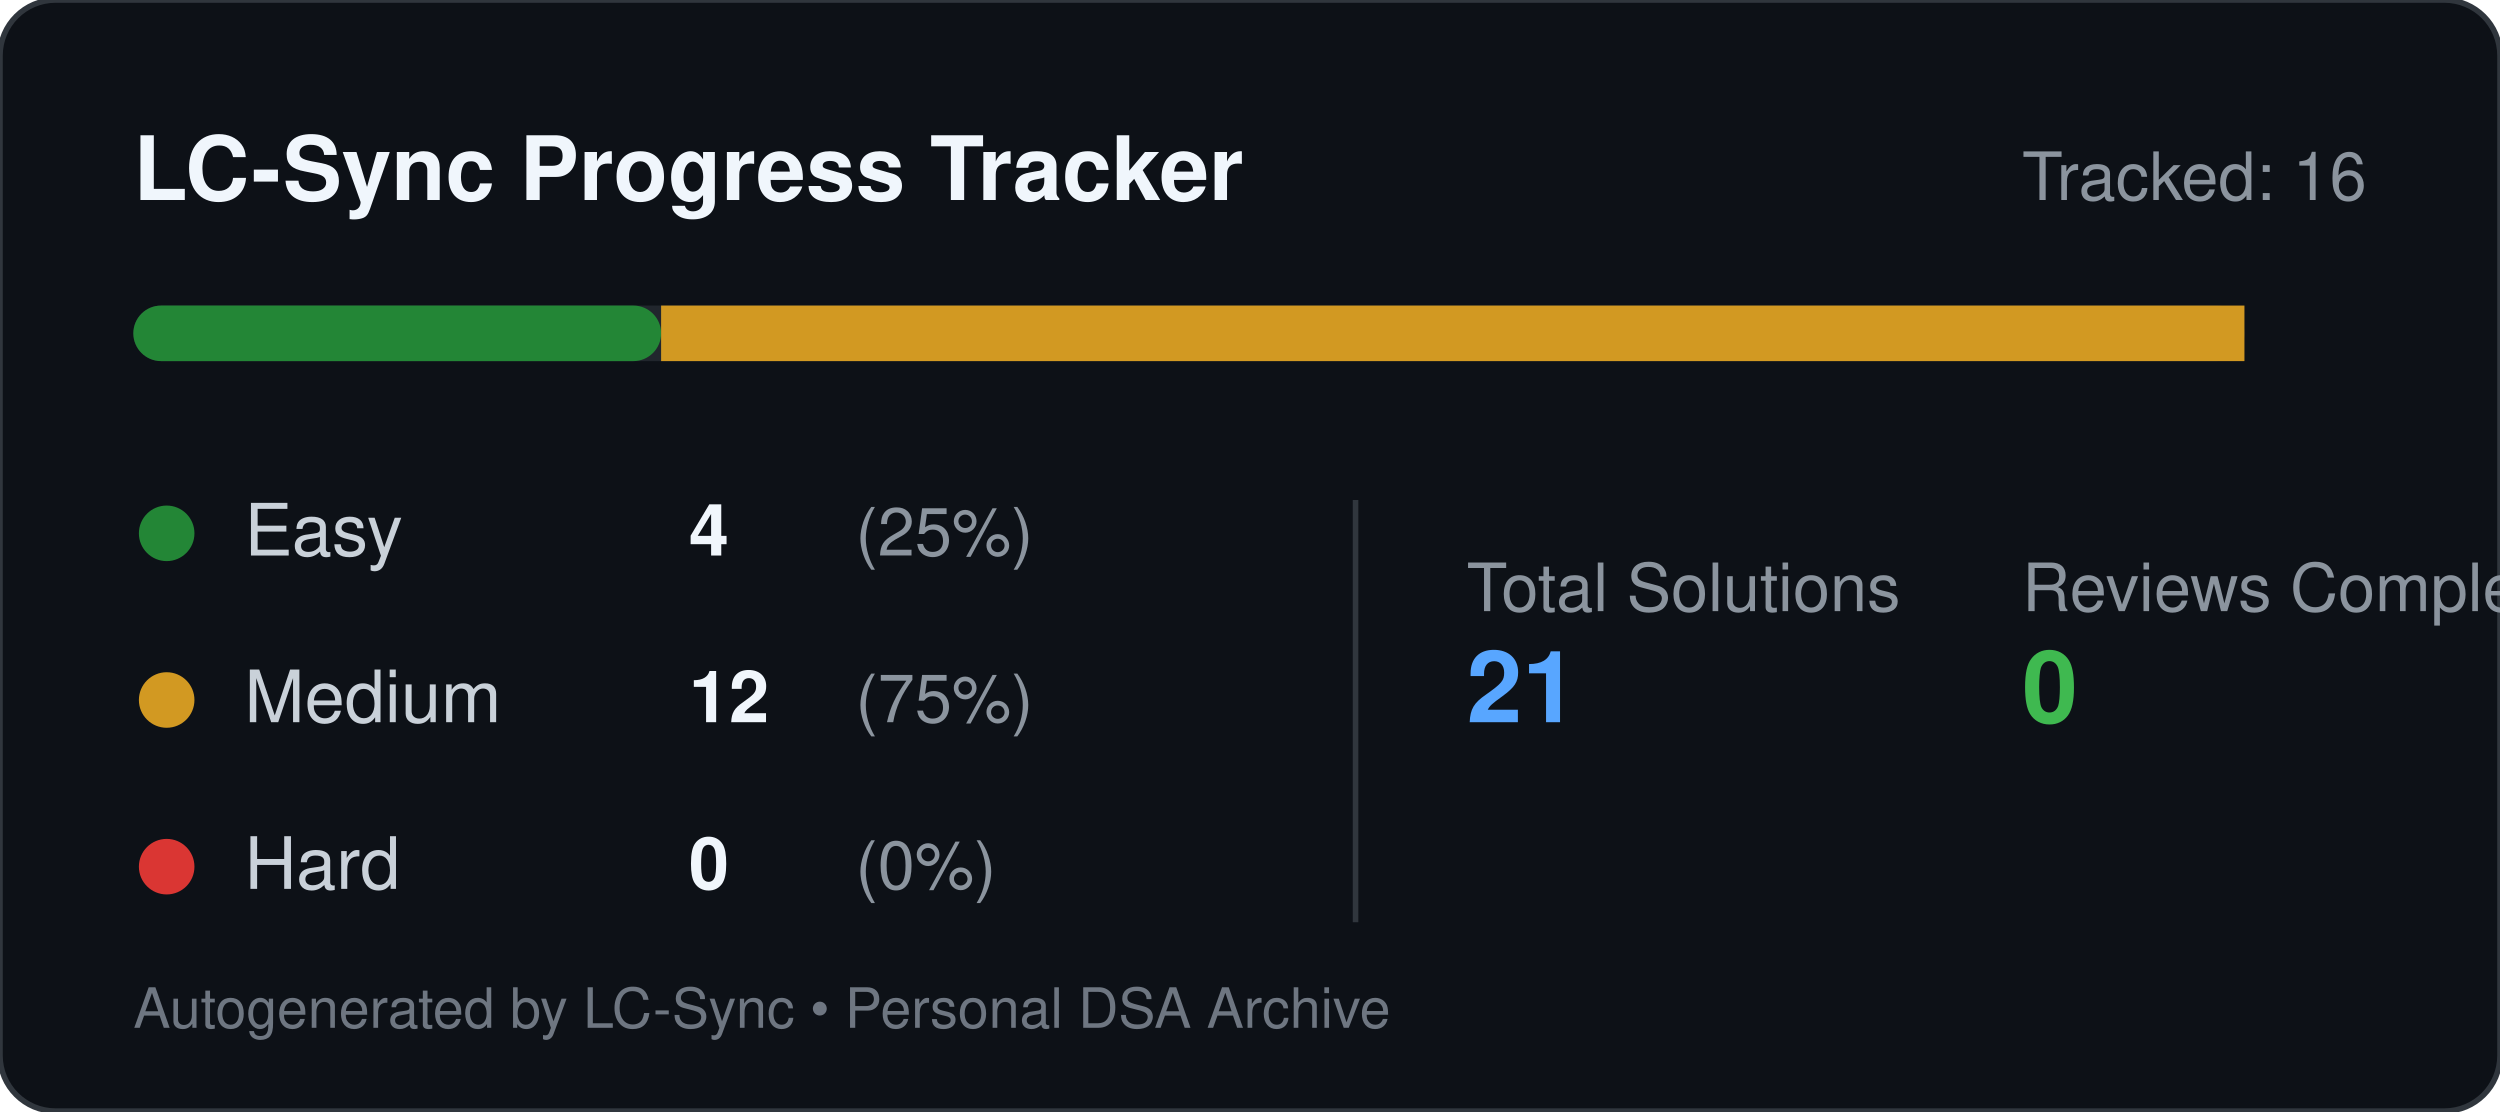
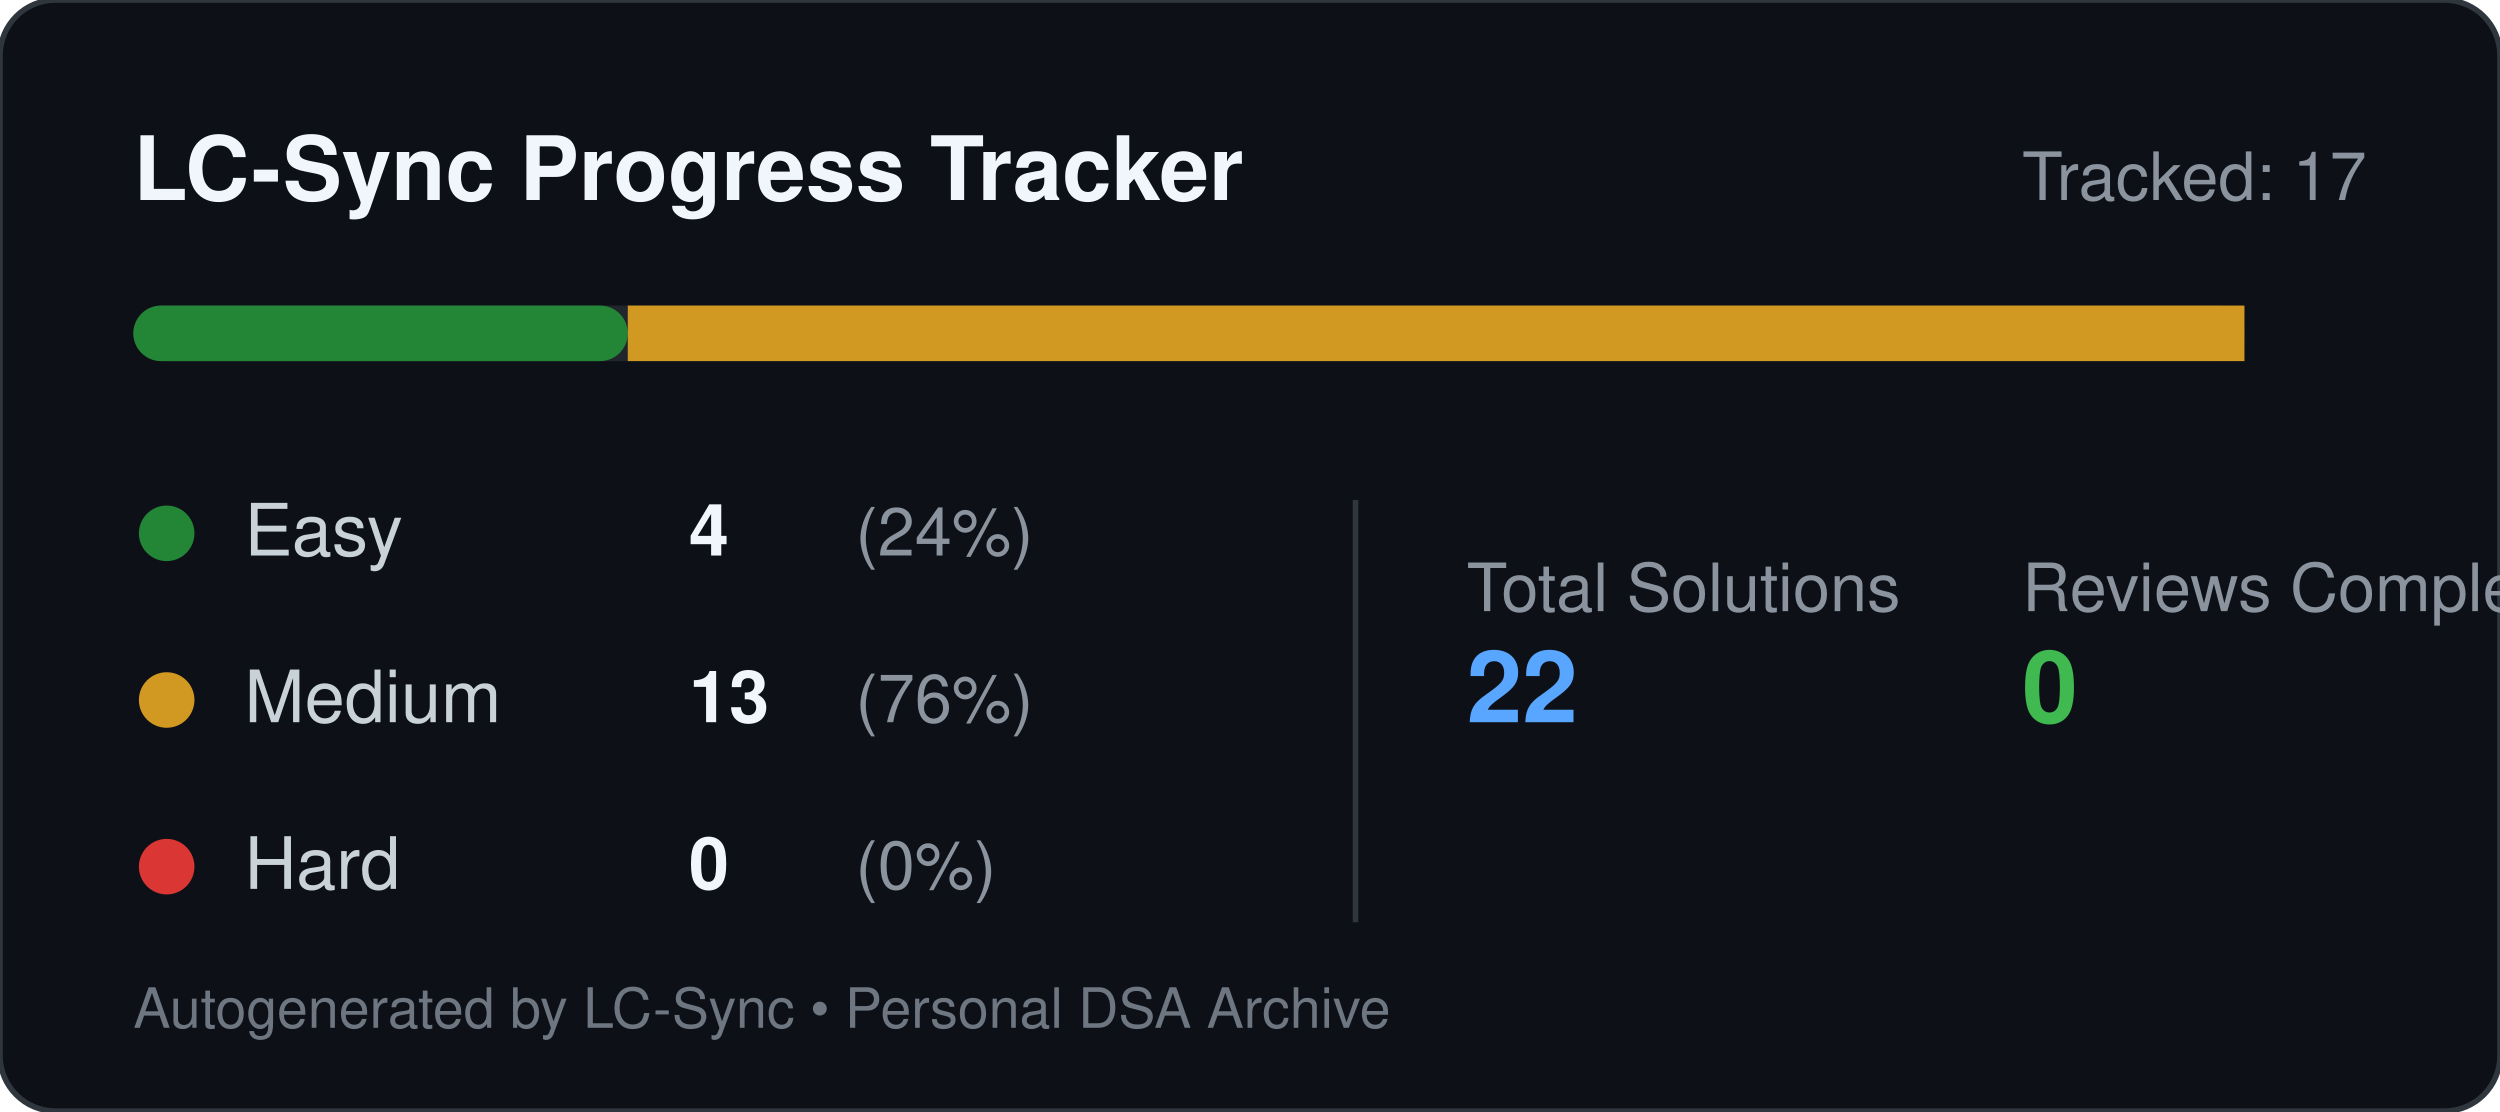
<svg xmlns="http://www.w3.org/2000/svg" width="450" height="200" viewBox="0 0 450 200" fill="none">
  <rect width="450" height="200" rx="10" fill="#0d1117" stroke="#30363d" stroke-width="1" />
  <text x="24" y="36" fill="#f0f6fc" font-family="-apple-system, BlinkMacSystemFont, 'Segoe UI', Helvetica, Arial, sans-serif" font-size="16" font-weight="600">LC-Sync Progress Tracker</text>
-   <text x="426" y="36" text-anchor="end" fill="#8b949e" font-family="-apple-system, BlinkMacSystemFont, 'Segoe UI', Helvetica, Arial, sans-serif" font-size="12">Tracked: 16</text>
+   <text x="426" y="36" text-anchor="end" fill="#8b949e" font-family="-apple-system, BlinkMacSystemFont, 'Segoe UI', Helvetica, Arial, sans-serif" font-size="12">Tracked: 17</text>
  <g transform="translate(24, 55)">
    <rect width="380" height="10" rx="5" fill="#21262d" />
-     <rect x="0" y="0" width="95" height="10" rx="5" fill="#238636" />
-     <rect x="95" y="0" width="285" height="10" fill="#d29922" />
+     <rect x="0" y="0" width="89" height="10" rx="5" fill="#238636" />
+     <rect x="89" y="0" width="291" height="10" fill="#d29922" />
    <rect x="380" y="0" width="0" height="10" rx="5" fill="#da3633" />
  </g>
  <g transform="translate(24, 90)" font-family="-apple-system, BlinkMacSystemFont, 'Segoe UI', Helvetica, Arial, sans-serif">
    <circle cx="6" cy="6" r="5" fill="#238636" />
    <text x="20" y="10" fill="#c9d1d9" font-size="13">Easy</text>
    <text x="100" y="10" fill="#f0f6fc" font-size="13" font-weight="600">4</text>
-     <text x="130" y="10" fill="#8b949e" font-size="12">(25%)</text>
+     <text x="130" y="10" fill="#8b949e" font-size="12">(24%)</text>
    <circle cx="6" cy="36" r="5" fill="#d29922" />
    <text x="20" y="40" fill="#c9d1d9" font-size="13">Medium</text>
-     <text x="100" y="40" fill="#f0f6fc" font-size="13" font-weight="600">12</text>
-     <text x="130" y="40" fill="#8b949e" font-size="12">(75%)</text>
+     <text x="100" y="40" fill="#f0f6fc" font-size="13" font-weight="600">13</text>
+     <text x="130" y="40" fill="#8b949e" font-size="12">(76%)</text>
    <circle cx="6" cy="66" r="5" fill="#da3633" />
    <text x="20" y="70" fill="#c9d1d9" font-size="13">Hard</text>
    <text x="100" y="70" fill="#f0f6fc" font-size="13" font-weight="600">0</text>
    <text x="130" y="70" fill="#8b949e" font-size="12">(0%)</text>
    <line x1="220" y1="0" x2="220" y2="76" stroke="#30363d" stroke-width="1" />
    <text x="240" y="20" fill="#8b949e" font-size="12">Total Solutions</text>
-     <text x="240" y="40" fill="#58a6ff" font-size="18" font-weight="600">21</text>
+     <text x="240" y="40" fill="#58a6ff" font-size="18" font-weight="600">22</text>
    <text x="340" y="20" fill="#8b949e" font-size="12">Reviews Completed</text>
    <text x="340" y="40" fill="#3fb950" font-size="18" font-weight="600">0</text>
  </g>
  <text x="24" y="185" fill="#6e7681" font-family="-apple-system, BlinkMacSystemFont, 'Segoe UI', Helvetica, Arial, sans-serif" font-size="10">Autogenerated by LC-Sync • Personal DSA Archive</text>
</svg>
